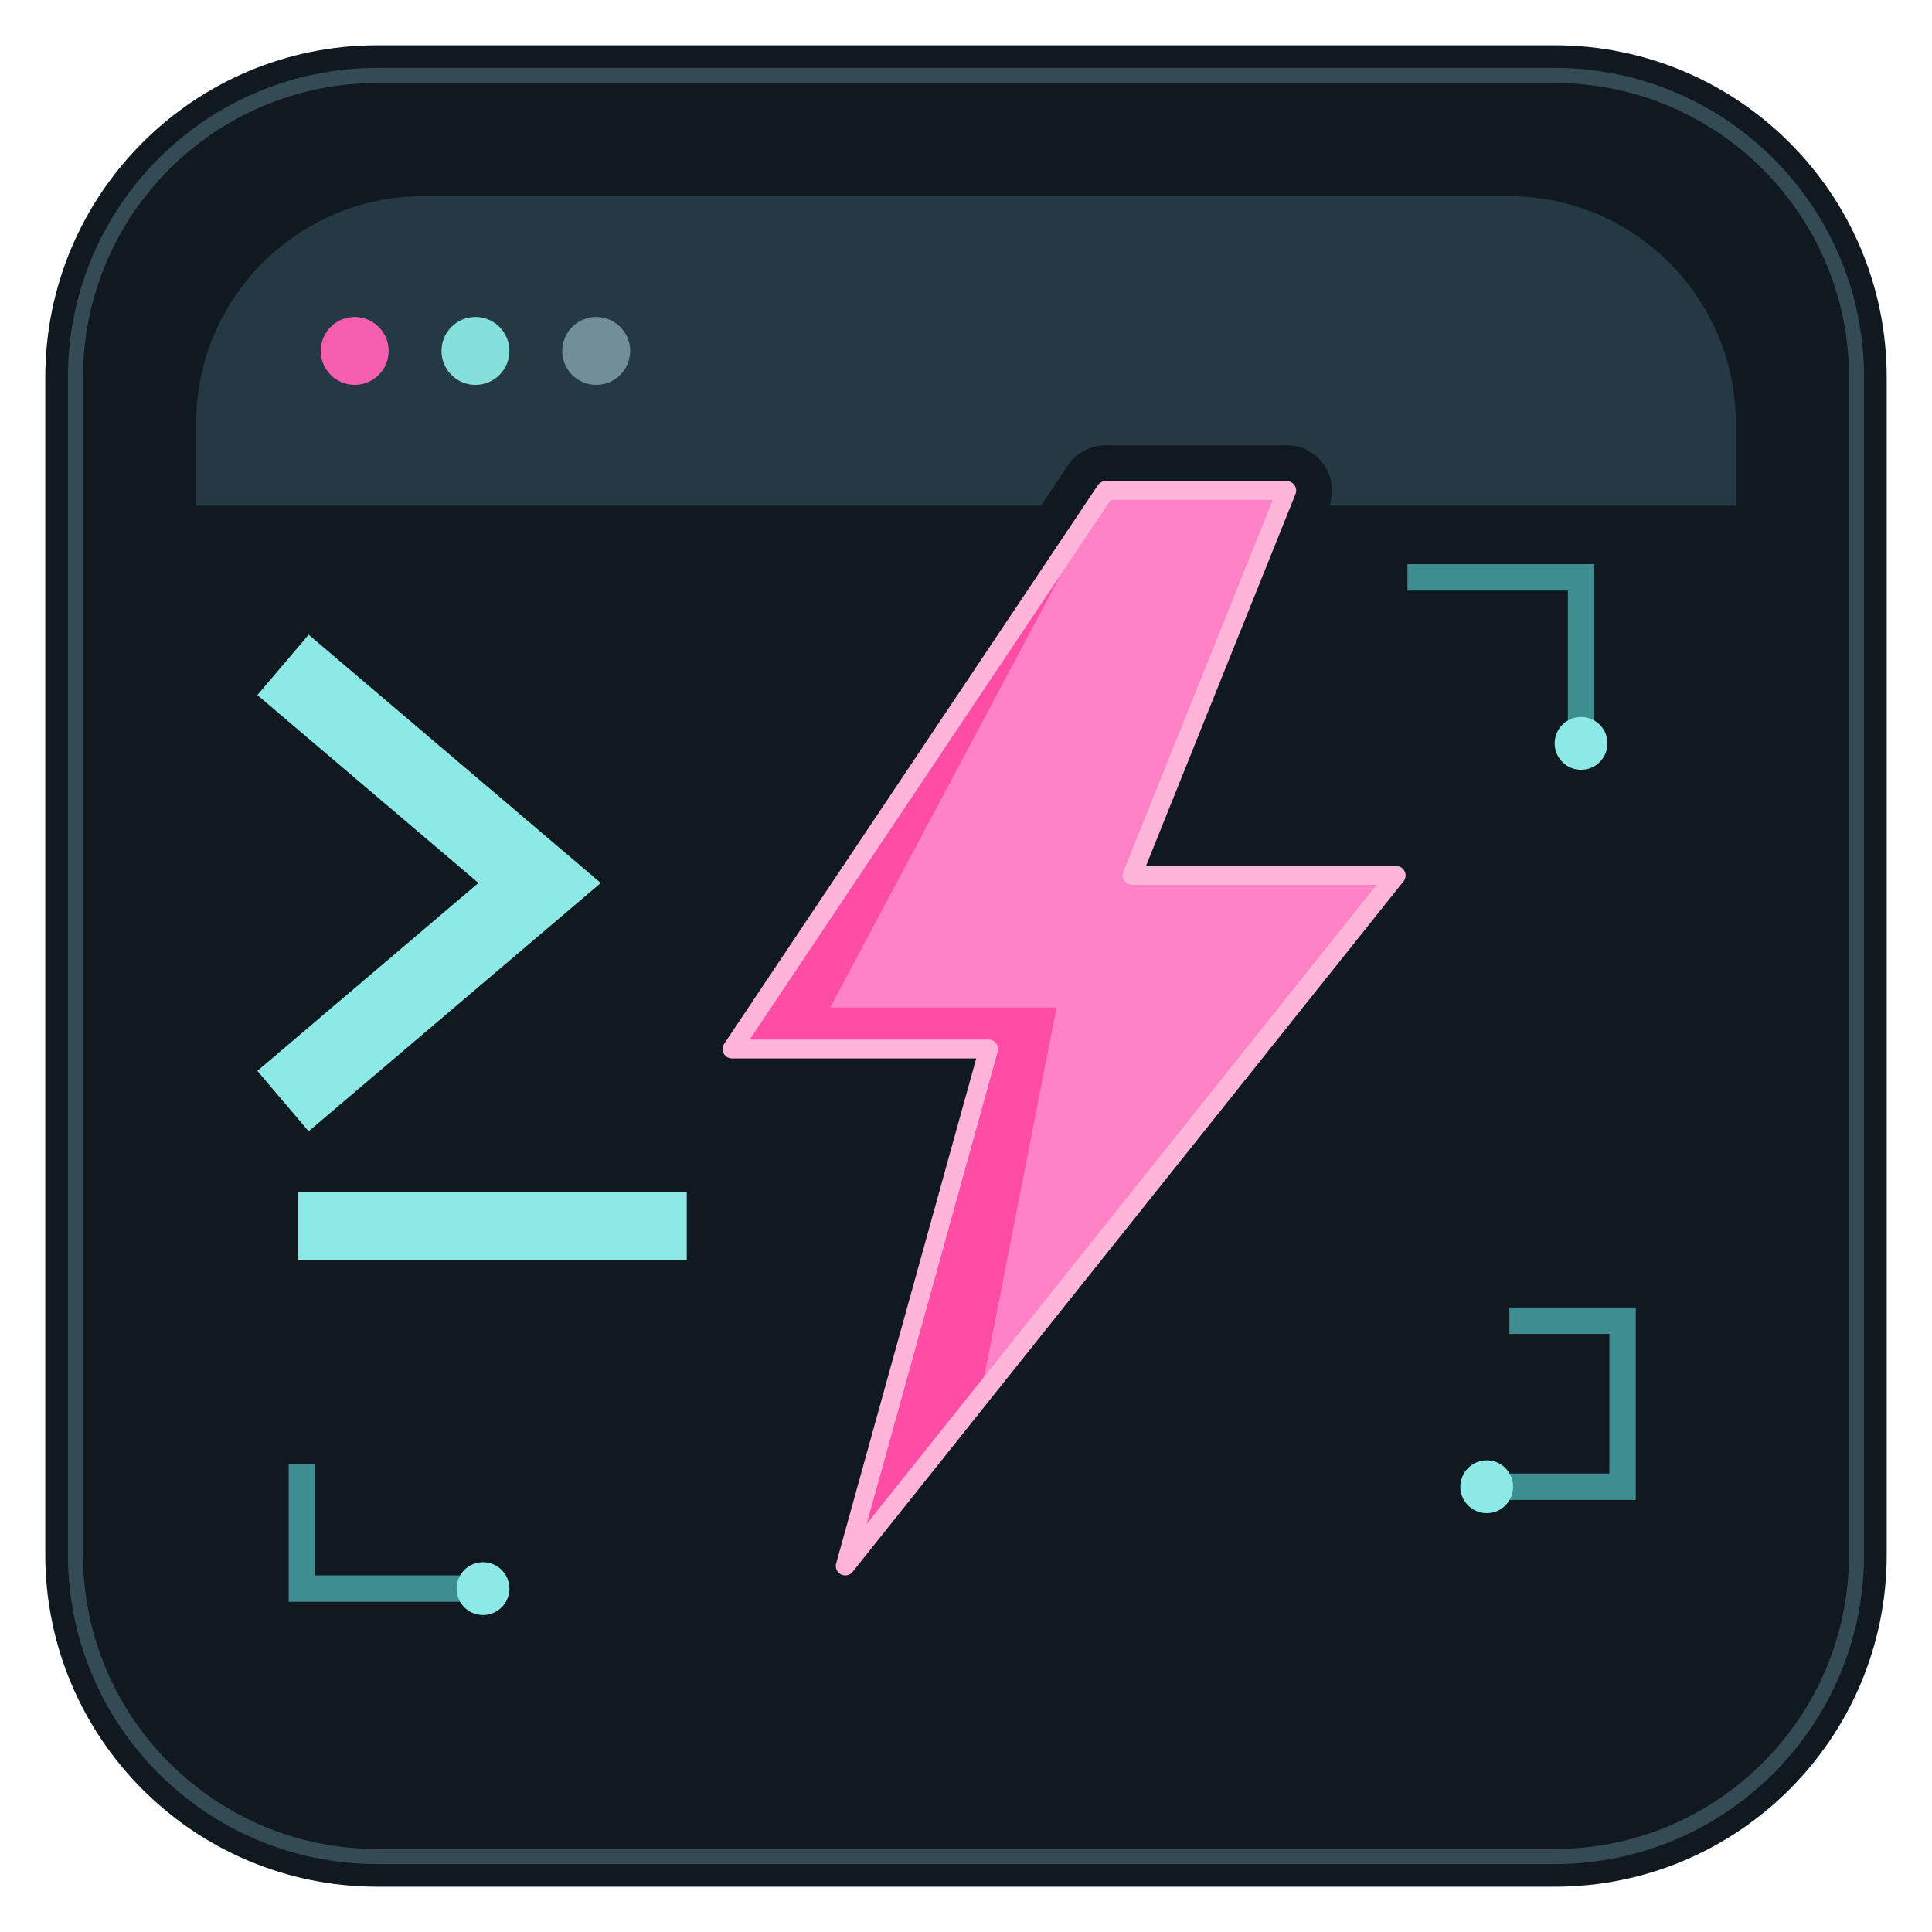
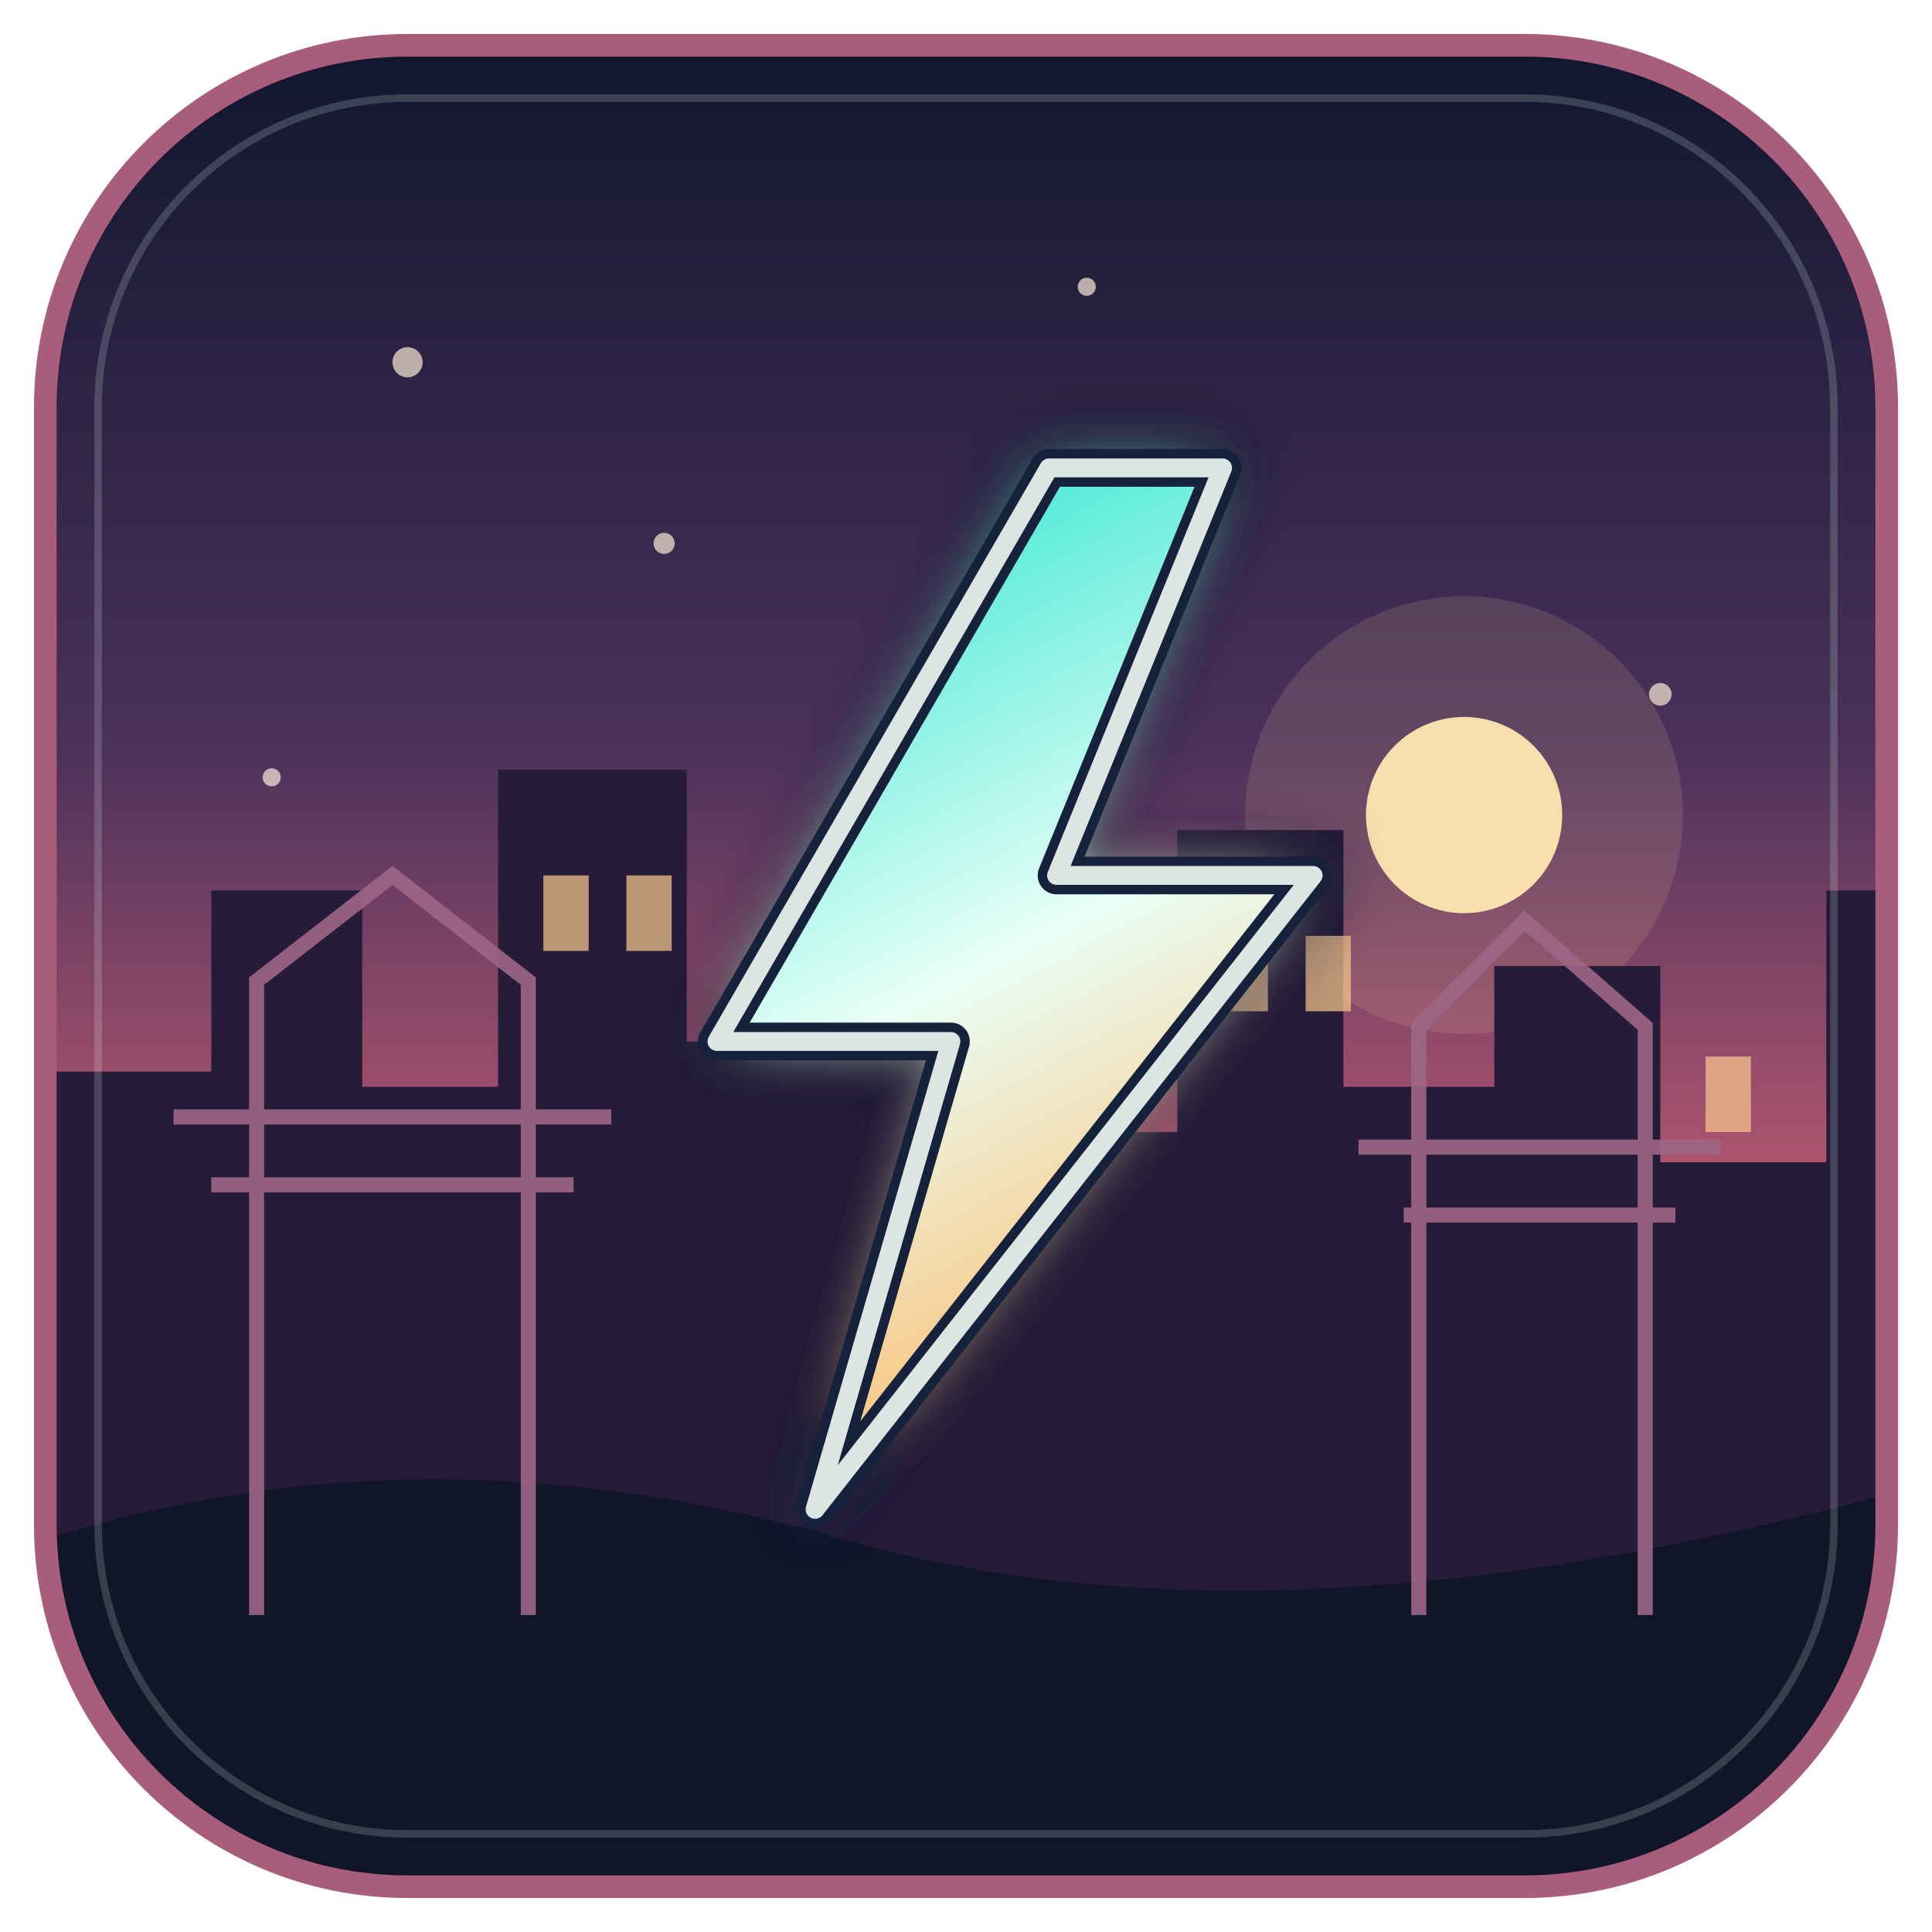
- <svg xmlns="http://www.w3.org/2000/svg" width="512" height="512" viewBox="0 0 512 512" role="img" aria-label="A pink lightning bolt over a cyber terminal">
-   <rect x="12" y="12" width="488" height="488" rx="88" fill="#101820" />
-   <rect x="20" y="20" width="472" height="472" rx="80" fill="none" stroke="#344b55" stroke-width="4" />
-   <path d="M52 134V112C52 79 79 52 112 52H400C433 52 460 79 460 112V134Z" fill="#253944" />
-   <circle cx="94" cy="93" r="9" fill="#f65eaf" />
-   <circle cx="126" cy="93" r="9" fill="#85dfda" />
-   <circle cx="158" cy="93" r="9" fill="#728f98" />
-   <path d="M83 183L143 234L83 285" fill="none" stroke="#8ce9e5" stroke-width="21" stroke-linecap="square" stroke-linejoin="miter" />
-   <path d="M88 325H173" fill="none" stroke="#8ce9e5" stroke-width="18" stroke-linecap="square" />
-   <path d="M373 153H419V197M400 350H430V394H394M80 388V421H128" fill="none" stroke="#3d8d91" stroke-width="7" />
-   <circle cx="419" cy="197" r="7" fill="#8ce9e5" />
-   <circle cx="394" cy="394" r="7" fill="#8ce9e5" />
-   <circle cx="128" cy="421" r="7" fill="#8ce9e5" />
-   <path d="M293 130L194 278H262L224 415L370 232H300L341 130Z" fill="#101820" stroke="#101820" stroke-width="24" stroke-linejoin="round" />
-   <path d="M293 130L194 278H262L224 415L370 232H300L341 130Z" fill="#ff4da6" />
-   <path d="M293 130H341L300 232H370L260 369L280 267H220Z" fill="#ff82c6" />
-   <path d="M293 130L194 278H262L224 415L370 232H300L341 130Z" fill="none" stroke="#ffb5d9" stroke-width="5" stroke-linejoin="round" />
+ <svg xmlns="http://www.w3.org/2000/svg" width="256" height="256" viewBox="0 0 256 256" fill="none" role="img" aria-label="Zuma lightning over a sunset city">
+   <defs>
+     <clipPath id="frame">
+       <rect x="6" y="6" width="244" height="244" rx="48" />
+     </clipPath>
+     <linearGradient id="sky" x1="128" y1="6" x2="128" y2="250" gradientUnits="userSpaceOnUse">
+       <stop stop-color="#11162F" />
+       <stop offset="0.38" stop-color="#4B315B" />
+       <stop offset="0.66" stop-color="#C55D73" />
+       <stop offset="0.84" stop-color="#F2A36D" />
+       <stop offset="1" stop-color="#2B1B39" />
+     </linearGradient>
+     <linearGradient id="bolt" x1="104" y1="68" x2="164" y2="184" gradientUnits="userSpaceOnUse">
+       <stop stop-color="#33E6D2" />
+       <stop offset="0.5" stop-color="#E9FFF7" />
+       <stop offset="1" stop-color="#FFB45C" />
+     </linearGradient>
+     <filter id="glow" x="-35%" y="-35%" width="170%" height="170%">
+       <feGaussianBlur stdDeviation="4" result="blur" />
+       <feMerge>
+         <feMergeNode in="blur" />
+         <feMergeNode in="SourceGraphic" />
+       </feMerge>
+     </filter>
+   </defs>
+   <g clip-path="url(#frame)">
+     <rect x="6" y="6" width="244" height="244" fill="url(#sky)" />
+     <circle cx="194" cy="108" r="29" fill="#FFD69A" opacity="0.13" />
+     <circle cx="194" cy="108" r="13" fill="#FFE7B0" opacity="0.95" />
+     <g fill="#FFF1DC" opacity="0.68">
+       <circle cx="54" cy="48" r="2" />
+       <circle cx="88" cy="72" r="1.4" />
+       <circle cx="144" cy="38" r="1.2" />
+       <circle cx="220" cy="92" r="1.5" />
+       <circle cx="36" cy="103" r="1.2" />
+     </g>
+     <path d="M6 172 V142 H28 V118 H48 V144 H66 V102 H91 V138 H112 V124 H136 V150 H156 V110 H178 V144 H198 V128 H220 V154 H242 V118 H250 V250 H6 Z" fill="#261B38" />
+     <g fill="#F6C58E" opacity="0.72">
+       <rect x="72" y="116" width="6" height="10" />
+       <rect x="83" y="116" width="6" height="10" />
+       <rect x="162" y="124" width="6" height="10" />
+       <rect x="173" y="124" width="6" height="10" />
+       <rect x="226" y="140" width="6" height="10" />
+     </g>
+     <path d="M6 204 Q56 188 112 204 T250 198 V250 H6 Z" fill="#101528" />
+     <g stroke="#9D6686" stroke-width="2" fill="none" opacity="0.9">
+       <path d="M34 214 V130 L52 116 L70 130 V214" />
+       <path d="M23 148 H81 M28 157 H76" />
+       <path d="M218 214 V136 L202 122 L188 136 V214" />
+       <path d="M180 152 H228 M186 161 H222" />
+     </g>
+     <g filter="url(#glow)">
+       <path d="M139 62 L95 138 H126 L108 200 L174 116 H140 L162 62 Z" fill="url(#bolt)" stroke="#15213A" stroke-width="5" stroke-linejoin="round" />
+     </g>
+     <path d="M139 62 L95 138 H126 L108 200 L174 116 H140 L162 62 Z" stroke="#F7FFF9" stroke-width="2.5" stroke-linejoin="round" opacity="0.88" />
+   </g>
+   <rect x="6" y="6" width="244" height="244" rx="48" stroke="#A85D7A" stroke-width="3" />
+   <rect x="13" y="13" width="230" height="230" rx="41" stroke="#E4FFF2" stroke-opacity="0.18" />
</svg>
